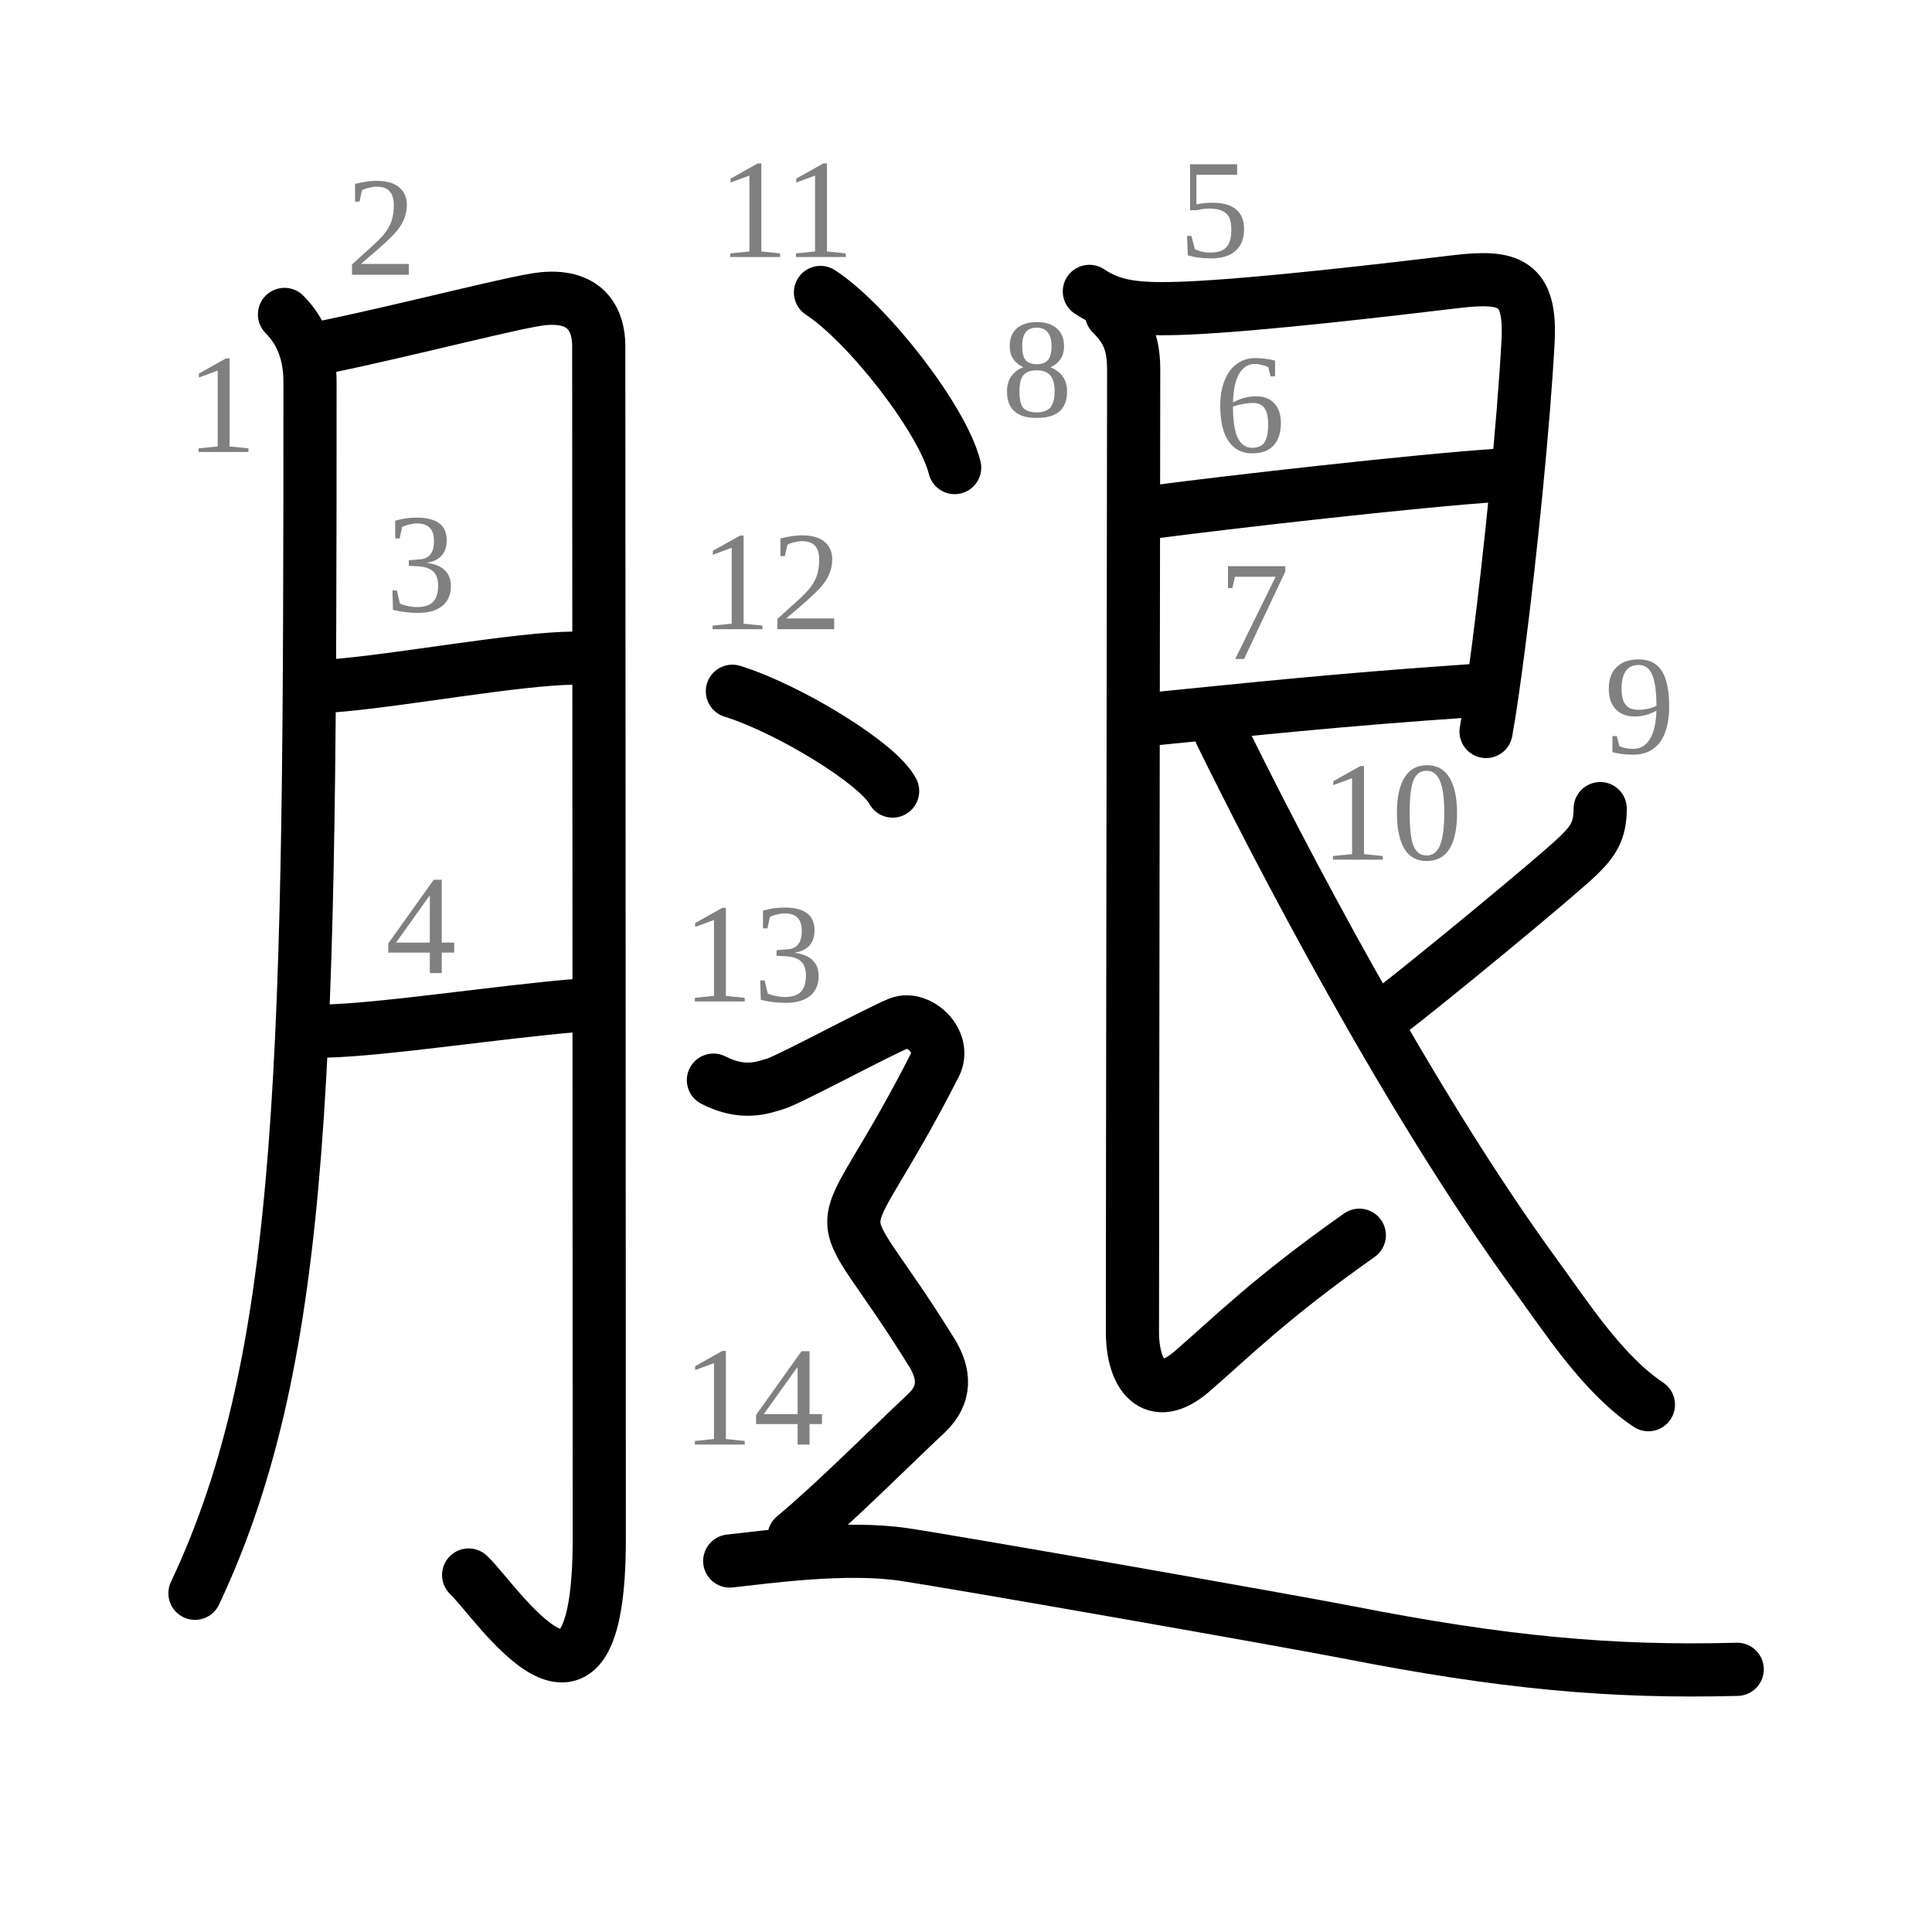
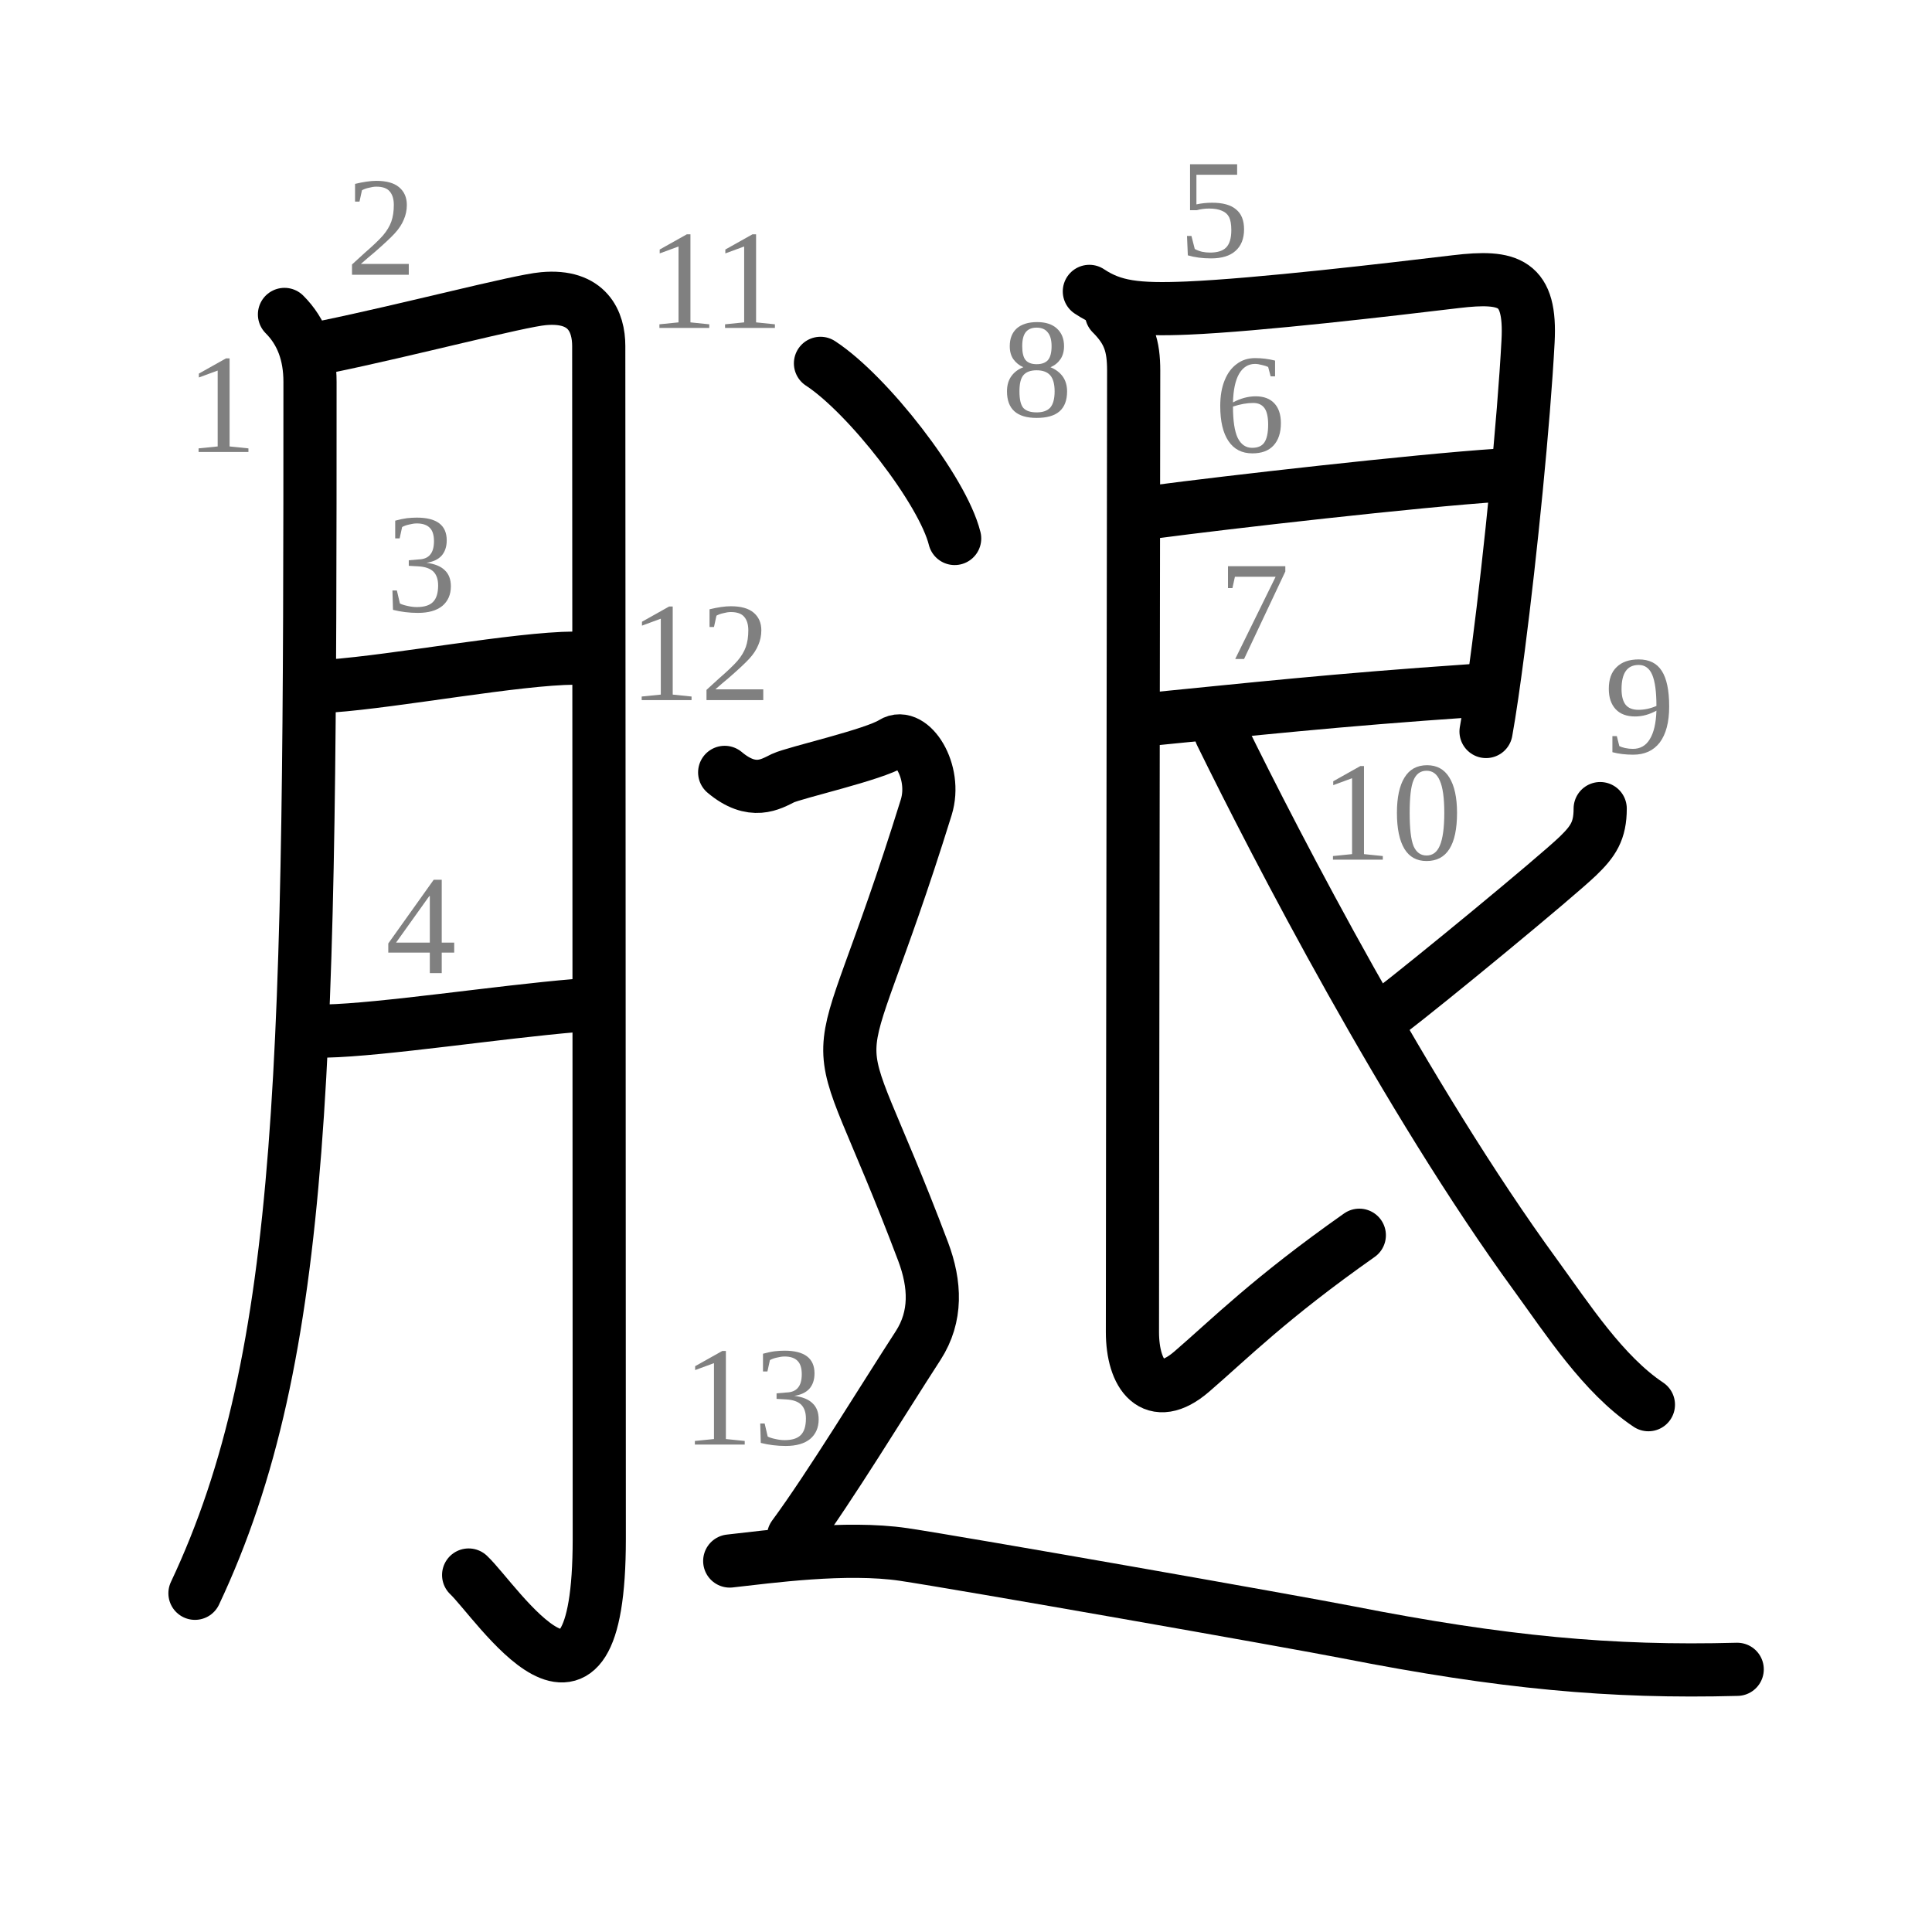
<svg xmlns="http://www.w3.org/2000/svg" xmlns:ns1="http://kanjivg.tagaini.net" width="109" height="109" viewBox="0 0 109 109">
  <g id="kvg:StrokePaths_0817f" style="fill:none;stroke:#000000;stroke-width:3;stroke-linecap:round;stroke-linejoin:round;">
    <g id="kvg:0817f" ns1:element="腿">
      <g id="kvg:0817f-g1" ns1:element="月" ns1:original="肉" ns1:position="left" ns1:radical="general">
        <path id="kvg:0817f-s1" ns1:type="㇒" d="M16.05,17.74c0.98,0.98,1.44,2.26,1.44,3.8c0,37.93-0.12,54.84-6.49,68.35" />
        <path id="kvg:0817f-s2" ns1:type="㇆a" d="M18.43,19.56c4.57-0.94,10.84-2.59,12.23-2.71c2.5-0.23,3.12,1.31,3.12,2.67c0,3.23,0.03,48.97,0.03,67.3c0,12.61-5.77,3.55-7.37,2.04" />
        <path id="kvg:0817f-s3" ns1:type="㇐a" d="M18.68,38.7c3.71-0.27,10.48-1.55,13.74-1.57" />
        <path id="kvg:0817f-s4" ns1:type="㇐a" d="M18.38,58.17c3.19-0.07,9.79-1.08,14.12-1.44" />
      </g>
      <g id="kvg:0817f-g2" ns1:element="退" ns1:position="right">
        <g id="kvg:0817f-g3" ns1:element="艮">
          <path id="kvg:0817f-s5" ns1:type="㇕" d="M61.46,16.44c1.34,0.89,2.66,1.06,5.54,0.94c3.98-0.17,11.38-1.04,15.14-1.49c3.02-0.36,4.25,0.02,4.07,3.37c-0.24,4.54-0.98,11.92-1.67,17.25c-0.25,1.93-0.49,3.6-0.7,4.76" />
          <path id="kvg:0817f-s6" ns1:type="㇐a" d="M65.13,28.88c4-0.53,14.74-1.76,19.45-2.07" />
          <path id="kvg:0817f-s7" ns1:type="㇐a" d="M64.47,40.62c6.28-0.62,10.78-1.12,18.51-1.65" />
          <path id="kvg:0817f-s8" ns1:type="㇙" d="M62.71,17.69c0.99,0.99,1.25,1.81,1.25,3.23c0,3.34-0.07,47.09-0.07,54.23c0,2.41,1.18,4.1,3.35,2.23c2.17-1.87,4.38-4.12,9.45-7.69" />
          <path id="kvg:0817f-s9" ns1:type="㇒" d="M90.28,45.62c0,1.26-0.4,1.85-1.26,2.68c-1.26,1.21-8.46,7.14-10.65,8.81" />
          <path id="kvg:0817f-s10" ns1:type="㇏" d="M68.88,41.38C72,47.75,79.38,62,86.64,71.95c1.79,2.46,3.81,5.6,6.36,7.3" />
        </g>
        <g id="kvg:0817f-g4" ns1:element="辶" ns1:position="nyo">
-           <path id="kvg:0817f-s11" ns1:type="㇔" d="M46.29,16.5c2.67,1.74,6.9,7.17,7.57,9.88" />
-           <path id="kvg:0817f-s12" ns1:type="㇔" d="M41.32,39c3.19,0.99,8.25,4.09,9.04,5.63" />
-           <path id="kvg:0817f-s13" ns1:type="㇋" d="M40.25,60.94c1.66,0.85,2.76,0.43,3.49,0.21c0.74-0.21,5.89-2.99,6.99-3.42c1.1-0.43,2.69,1.03,2.02,2.35c-5.88,11.54-6.26,6.41-0.18,16.23c0.73,1.19,0.82,2.36-0.3,3.42c-2.15,2.02-5.27,5.15-7.47,6.97" />
-           <path id="kvg:0817f-s14" ns1:type="㇏" d="M41.17,88.07c2.18-0.24,6.54-0.85,9.81-0.37c3.27,0.49,21.84,3.76,25.06,4.39c8.72,1.71,14.84,2.28,21.97,2.09" />
+           <path id="kvg:0817f-s11" ns1:type="㇔" d="M 46.29,20.5 C 48.96,22.24 53.19,27.67 53.86,30.38" />
+           <path id="kvg:0817f-s12" ns1:type="㇋" d="M 40.885,43.577 C 42.448,44.891 43.484,44.242 44.171,43.902 44.868,43.577 49.318,42.582 50.354,41.918 51.389,41.254 52.887,43.509 52.256,45.549 46.719,63.378 46.361,55.452 52.086,70.624 52.774,72.463 52.858,74.271 51.804,75.908 49.779,79.029 46.841,83.865 44.77,86.677" />
+           <path id="kvg:0817f-s13" ns1:type="㇏" d="M41.17,88.07c2.18-0.24,6.54-0.85,9.81-0.37c3.27,0.49,21.84,3.76,25.06,4.39c8.72,1.71,14.84,2.28,21.97,2.09" />
        </g>
      </g>
    </g>
  </g>
  <g id="kvg:StrokeNumbers_0817f" style="font-size:8;fill:#808080">
    <text transform="matrix(1 0 0 1 10.50 25.50)">1</text>
    <text transform="matrix(1 0 0 1 19.50 15.50)">2</text>
    <text transform="matrix(1 0 0 1 21.75 34.50)">3</text>
    <text transform="matrix(1 0 0 1 21.75 54.90)">4</text>
    <text transform="matrix(1 0 0 1 66.50 14.50)">5</text>
    <text transform="matrix(1 0 0 1 68.50 25.50)">6</text>
    <text transform="matrix(1 0 0 1 68.75 37.18)">7</text>
    <text transform="matrix(1 0 0 1 56.50 23.50)">8</text>
    <text transform="matrix(1 0 0 1 90.50 42.50)">9</text>
    <text transform="matrix(1 0 0 1 74.50 48.50)">10</text>
-     <text transform="matrix(1 0 0 1 40.50 14.50)">11</text>
-     <text transform="matrix(1 0 0 1 39.50 35.50)">12</text>
-     <text transform="matrix(1 0 0 1 38.50 56.50)">13</text>
-     <text transform="matrix(1 0 0 1 38.50 81.50)">14</text>
+     <text transform="matrix(1 0 0 1 36.50 18.50)">11</text>
+     <text transform="matrix(1 0 0 1 35.50 39.50)">12</text>
+     <text transform="matrix(1 0 0 1 38.50 81.50)">13</text>
  </g>
</svg>
